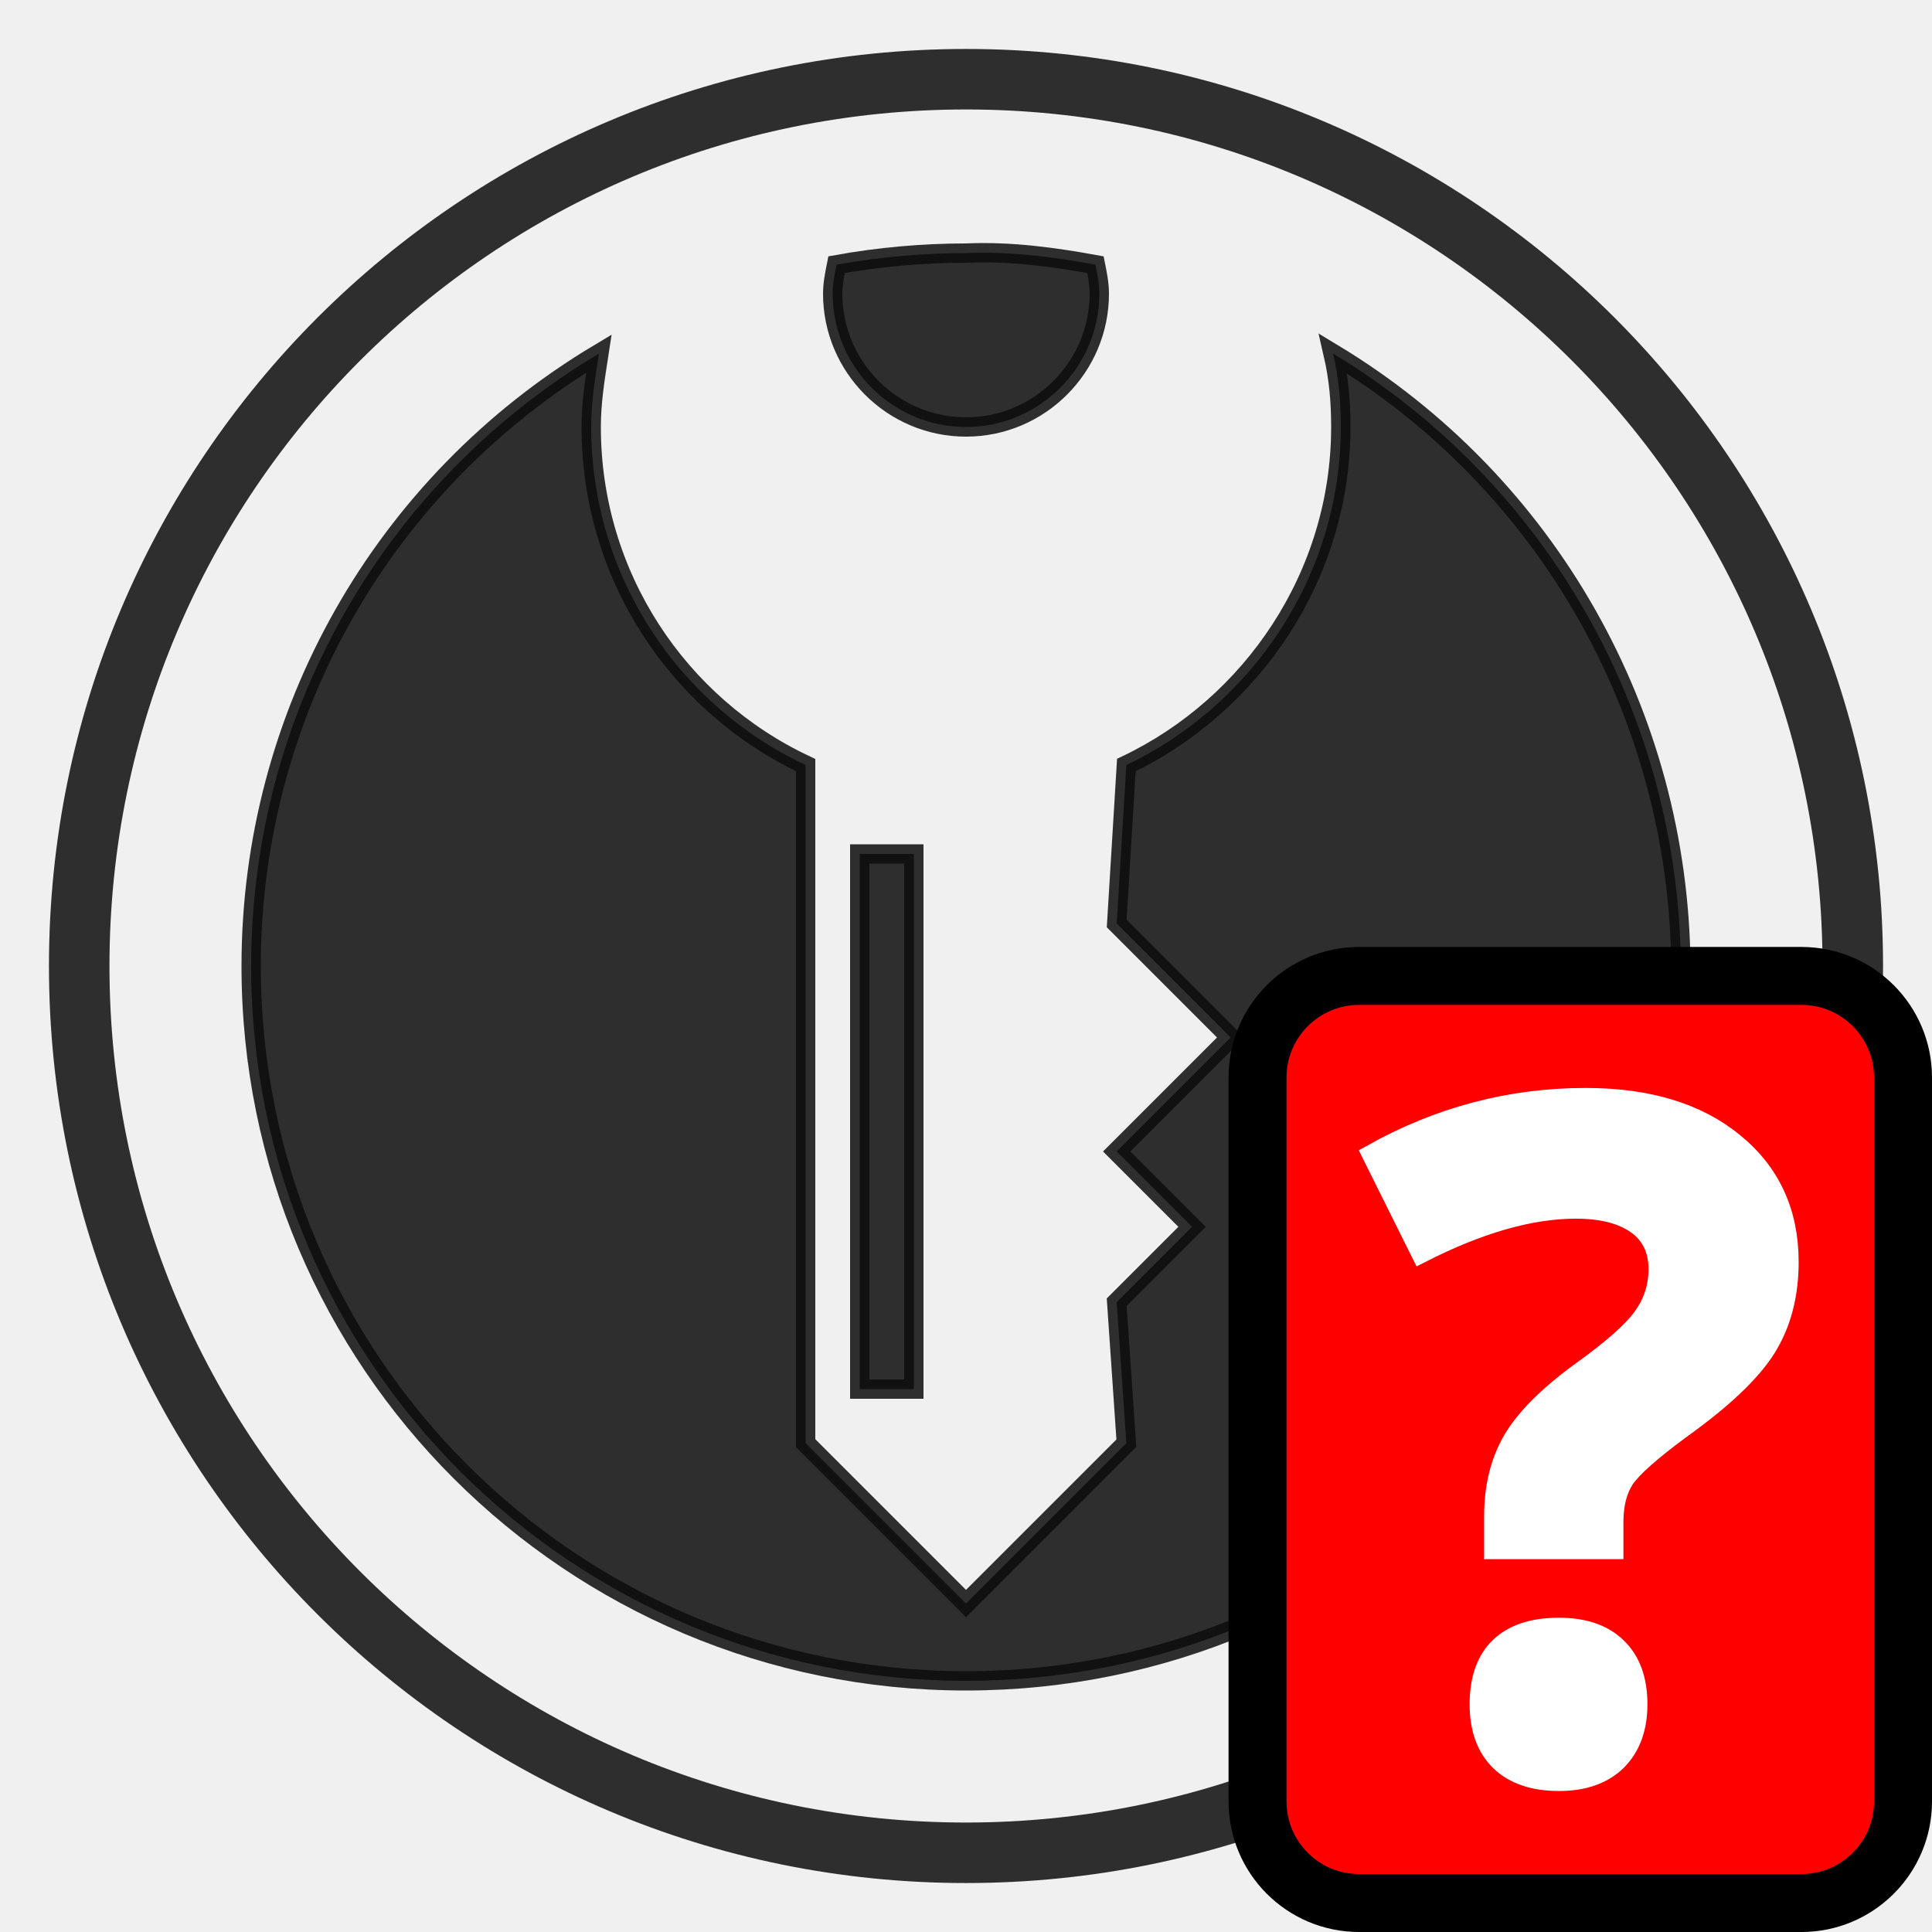
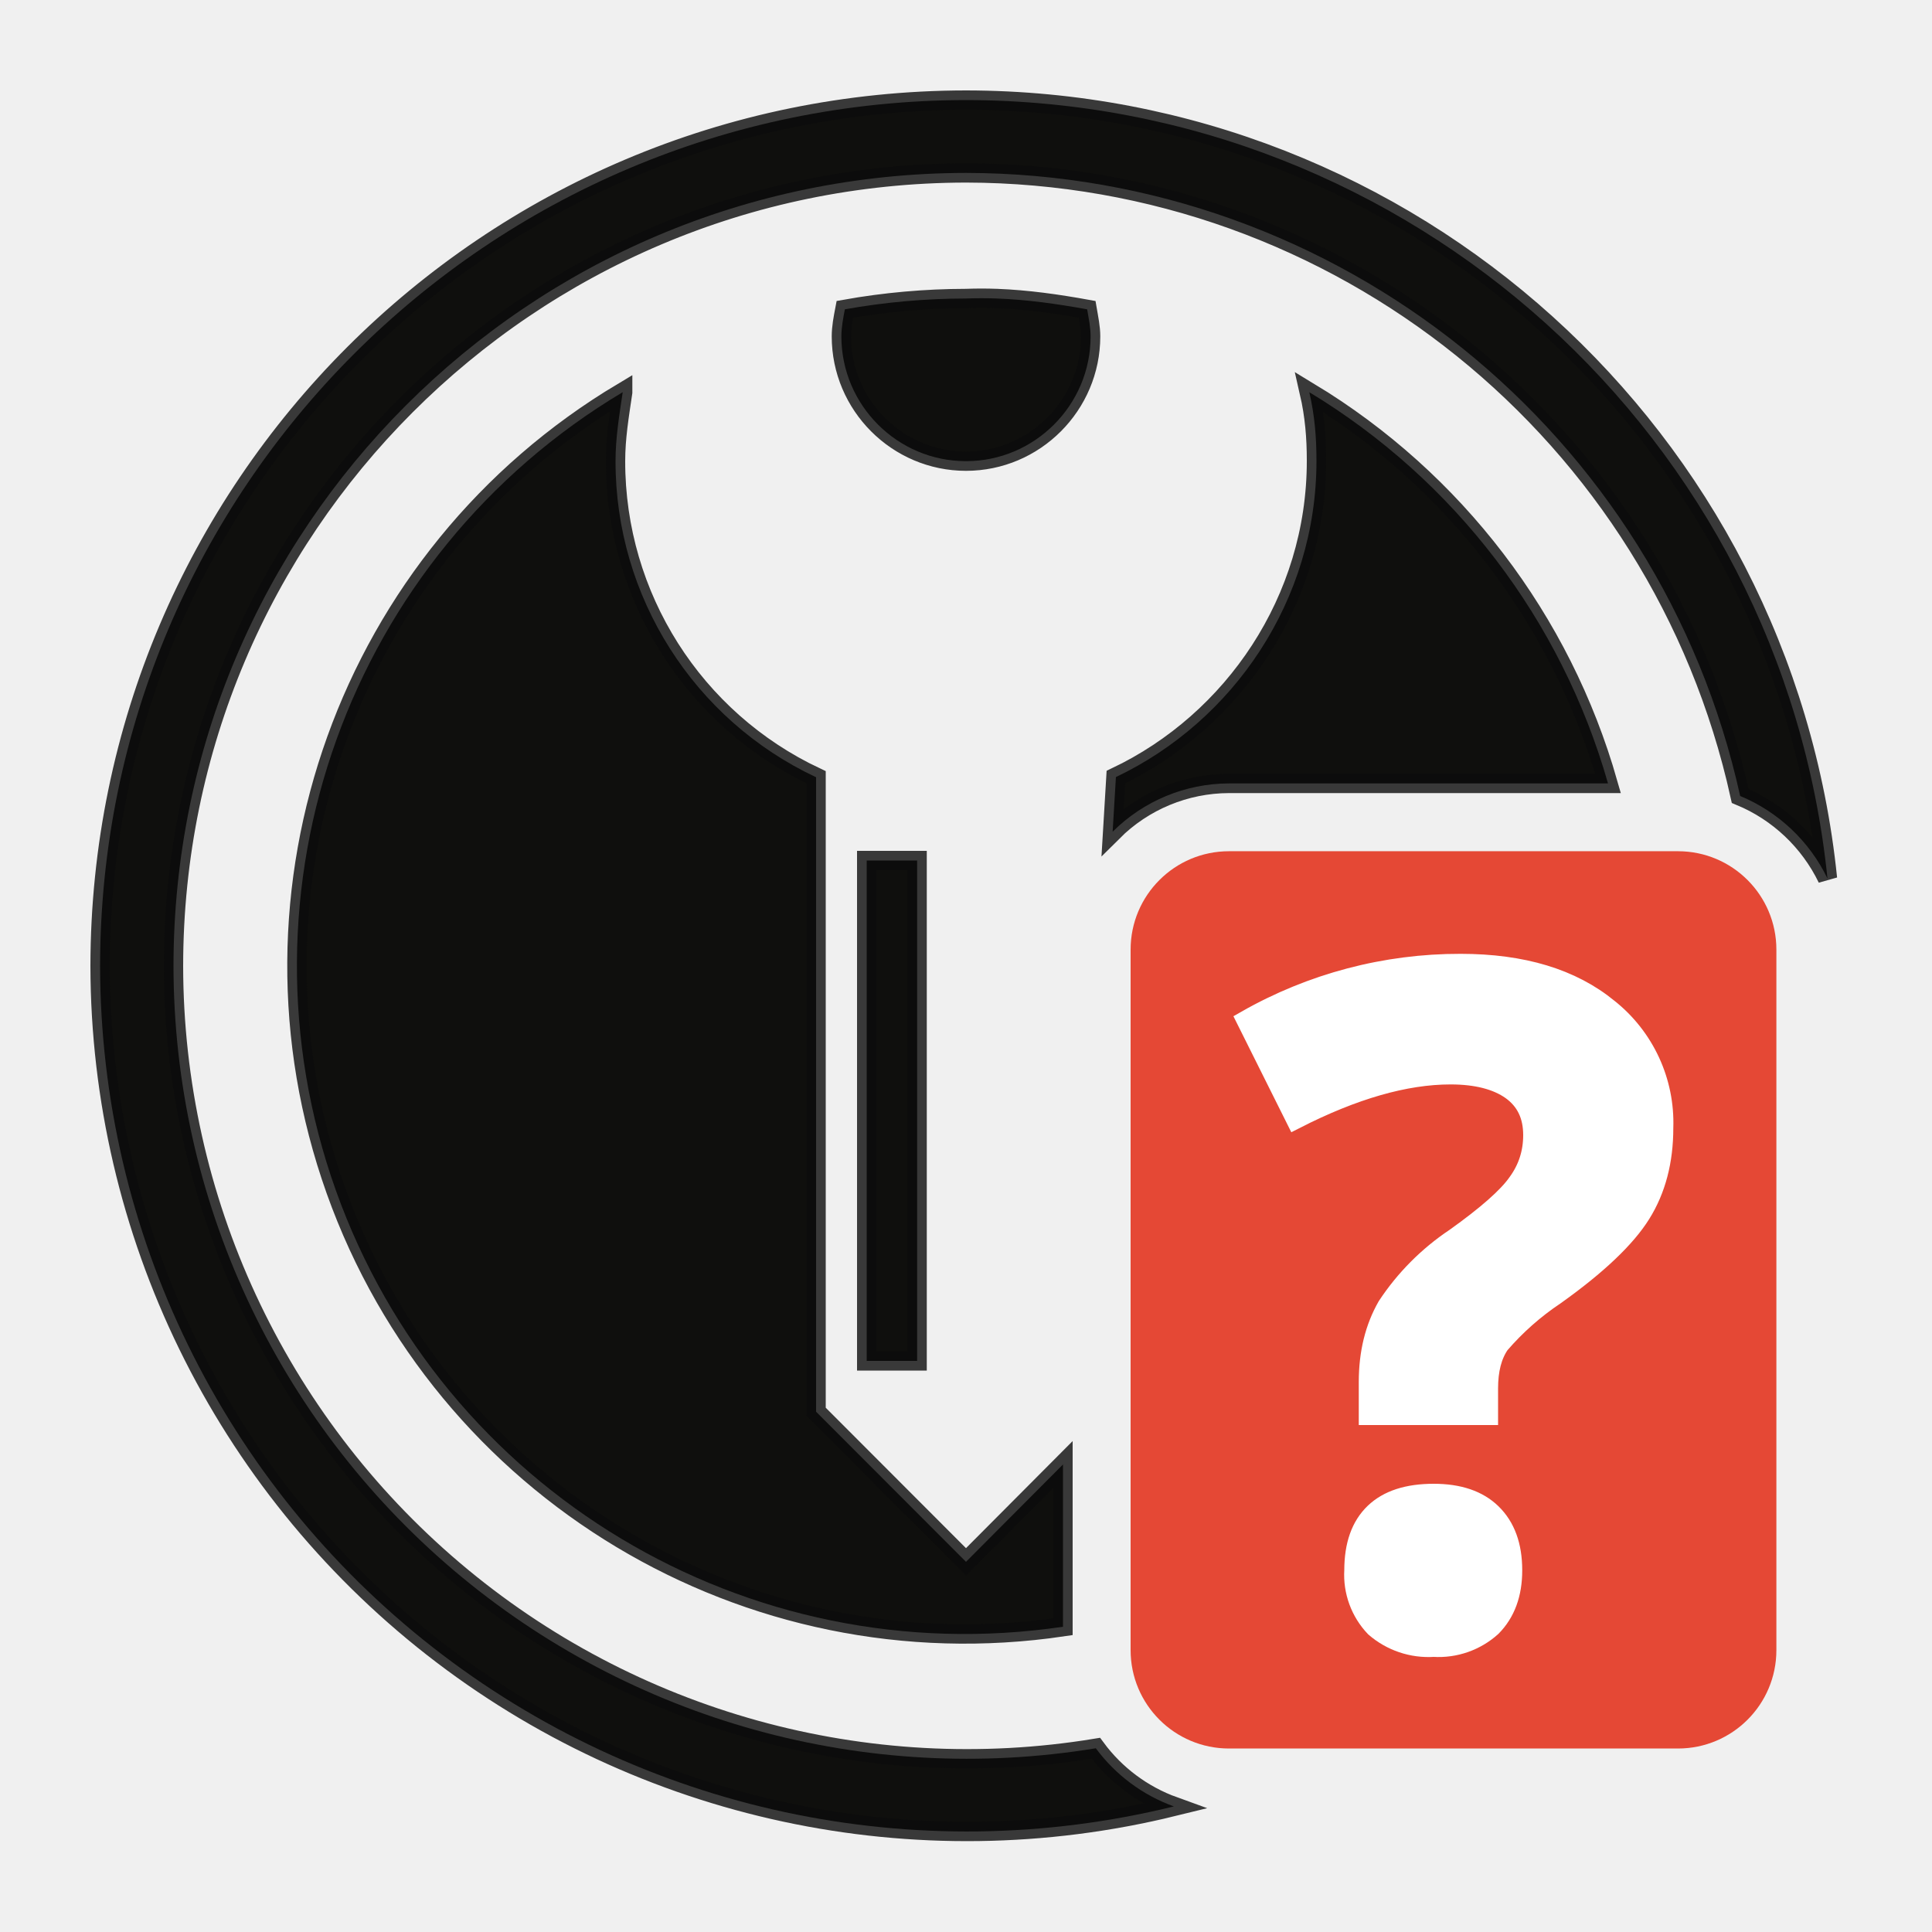
- <svg xmlns="http://www.w3.org/2000/svg" version="1.1" viewBox="0 0 100 100" xml:space="preserve">
-   <defs>
-     <linearGradient id="SVGID_2_-3" x1="73.8" x2="73.8" y1="1532.1" y2="1574" gradientTransform="translate(3.8,-1480.3)" gradientUnits="userSpaceOnUse">
-       <stop stop-color="#e59a2c" offset="0" />
-       <stop stop-color="#ac6f25" offset="1" />
-     </linearGradient>
-     <linearGradient id="linearGradient5199" x1="53.239" x2="53.239" y1="12.753" y2="86.357" gradientTransform="translate(-50.413 11.364)" gradientUnits="userSpaceOnUse">
-       <stop stop-color="#226e23" offset="0" />
-       <stop stop-color="#63ab3a" offset="1" />
-     </linearGradient>
-   </defs>
-   <linearGradient id="SVGID_1_" x1="50.269" x2="49.697" y1="-1470.9" y2="-1392.8" gradientTransform="matrix(1 0 0 -1 -50.207 -1373.2)" gradientUnits="userSpaceOnUse">
-     <stop stop-color="gray" offset="0" />
-     <stop stop-color="#4b4b4d" offset="1" />
-   </linearGradient>
-   <g stroke="#0c0c0c">
-     <g stroke-opacity=".85">
-       <circle cx="50" cy="50" r="45.9" clip-rule="evenodd" fill="none" stroke-linecap="round" stroke-linejoin="round" stroke-width="3.132" />
-       <path d="m56.7 13.7c0.1 0.5 0.2 1 0.2 1.5 0 3.8-3.1 6.9-6.9 6.9s-6.9-3.1-6.9-6.9c0-0.5 0.1-1 0.2-1.5 2.2-0.4 4.5-0.6 6.7-0.6 2.3-0.1 4.5 0.2 6.7 0.6zm-26.1 8.4c0 7.7 4.5 14.4 11.1 17.5v35.1l8.3 8.3 8.3-8.3-0.5-7.3 3.9-3.9-3.9-3.9 5.9-5.9-5.9-5.9 0.5-8.2c6.5-3.1 11.1-9.8 11.1-17.5 0-1.3-0.1-2.5-0.4-3.8 11.1 6.7 17.9 18.7 18 31.7 0 20.4-16.5 37-37 37-20.4 0-37-16.5-37-37 0-13 6.8-25 18-31.7-0.2 1.3-0.4 2.5-0.4 3.8zm13.9 22.1h2.8v27.7h-2.8z" fill="#0c0c0c" fill-opacity=".85" />
-     </g>
-     <g display="none" stroke-opacity=".4">
-       <circle cx="50" cy="50" r="45.9" clip-rule="evenodd" display="inline" fill="none" stroke-linecap="round" stroke-linejoin="round" stroke-width="3.132" />
-       <path d="m56.7 13.7c0.1 0.5 0.2 1 0.2 1.5 0 3.8-3.1 6.9-6.9 6.9s-6.9-3.1-6.9-6.9c0-0.5 0.1-1 0.2-1.5 2.2-0.4 4.5-0.6 6.7-0.6 2.3-0.1 4.5 0.2 6.7 0.6zm-26.1 8.4c0 7.7 4.5 14.4 11.1 17.5v35.1l8.3 8.3 8.3-8.3-0.5-7.3 3.9-3.9-3.9-3.9 5.9-5.9-5.9-5.9 0.5-8.2c6.5-3.1 11.1-9.8 11.1-17.5 0-1.3-0.1-2.5-0.4-3.8 11.1 6.7 17.9 18.7 18 31.7 0 20.4-16.5 37-37 37-20.4 0-37-16.5-37-37 0-13 6.8-25 18-31.7-0.2 1.3-0.4 2.5-0.4 3.8zm13.9 22.1h2.8v27.7h-2.8z" fill="#0c0c0c" fill-opacity=".4" />
-     </g>
-   </g>
-   <g display="none">
-     <g display="inline" stroke="#f9f9fa" stroke-opacity=".85">
-       <circle cx="50" cy="50" r="45.9" clip-rule="evenodd" display="inline" fill="none" stroke-linecap="round" stroke-linejoin="round" stroke-width="3.132" />
-       <path d="m56.7 13.7c0.1 0.5 0.2 1 0.2 1.5 0 3.8-3.1 6.9-6.9 6.9s-6.9-3.1-6.9-6.9c0-0.5 0.1-1 0.2-1.5 2.2-0.4 4.5-0.6 6.7-0.6 2.3-0.1 4.5 0.2 6.7 0.6zm-26.1 8.4c0 7.7 4.5 14.4 11.1 17.5v35.1l8.3 8.3 8.3-8.3-0.5-7.3 3.9-3.9-3.9-3.9 5.9-5.9-5.9-5.9 0.5-8.2c6.5-3.1 11.1-9.8 11.1-17.5 0-1.3-0.1-2.5-0.4-3.8 11.1 6.7 17.9 18.7 18 31.7 0 20.4-16.5 37-37 37-20.4 0-37-16.5-37-37 0-13 6.8-25 18-31.7-0.2 1.3-0.4 2.5-0.4 3.8zm13.9 22.1h2.8v27.7h-2.8z" display="inline" fill="#f9f9fa" fill-opacity=".85" />
-     </g>
-     <g display="none" stroke="#f9f9fa" stroke-opacity=".4">
-       <circle cx="50" cy="50" r="45.9" clip-rule="evenodd" fill="none" stroke-linecap="round" stroke-linejoin="round" stroke-width="3.132" />
-       <path d="m56.7 13.7c0.1 0.5 0.2 1 0.2 1.5 0 3.8-3.1 6.9-6.9 6.9s-6.9-3.1-6.9-6.9c0-0.5 0.1-1 0.2-1.5 2.2-0.4 4.5-0.6 6.7-0.6 2.3-0.1 4.5 0.2 6.7 0.6zm-26.1 8.4c0 7.7 4.5 14.4 11.1 17.5v35.1l8.3 8.3 8.3-8.3-0.5-7.3 3.9-3.9-3.9-3.9 5.9-5.9-5.9-5.9 0.5-8.2c6.5-3.1 11.1-9.8 11.1-17.5 0-1.3-0.1-2.5-0.4-3.8 11.1 6.7 17.9 18.7 18 31.7 0 20.4-16.5 37-37 37-20.4 0-37-16.5-37-37 0-13 6.8-25 18-31.7-0.2 1.3-0.4 2.5-0.4 3.8zm13.9 22.1h2.8v27.7h-2.8z" display="inline" fill="#f9f9fa" fill-opacity=".4" />
-     </g>
-     <g display="inline">
-       <circle cx="50" cy="50" r="45.934" fill="#fff" fill-rule="evenodd" opacity=".871" stroke="#000" stroke-linecap="round" stroke-linejoin="round" stroke-opacity=".784" stroke-width="3.132" />
-       <circle cx="50" cy="50" r="42.321" fill="none" />
-       <path d="m50 6.324c-24.121 3.9e-4 -43.675 19.554-43.676 43.676 3.8e-4 24.121 19.554 43.675 43.676 43.676 24.121-4e-4 43.675-19.554 43.676-43.676-4e-4 -24.121-19.554-43.675-43.676-43.676zm0 6.711c2.264 0.008 4.523 0.225 6.748 0.646 0.107 0.484 0.168 0.984 0.168 1.5 0 3.823-3.097 6.918-6.918 6.916-3.821 0.002-6.916-3.091-6.916-6.914 0-0.518 0.062-1.02 0.17-1.506 2.225-0.42 4.484-0.636 6.748-0.643zm-18.994 5.299c-0.24 1.219-0.371 2.474-0.371 3.764 0 7.72 4.528 14.368 11.064 17.48v35.09l8.299 8.299 8.301-8.301-0.477-7.35 3.914-3.912-3.914-3.912 5.871-5.867-5.871-5.871 0.477-8.178c6.538-3.111 11.066-9.759 11.066-17.478 0-1.287-0.133-2.541-0.373-3.758 11.132 6.668 17.954 18.684 17.973 31.66-5e-4 20.415-16.55 36.964-36.965 36.965-20.415-6e-4 -36.964-16.55-36.965-36.965 0.016-12.978 6.837-24.997 17.971-31.666zm13.459 25.898h2.768v27.666h-2.766l-2e-3 -27.664v-2e-3z" fill="#f9f9f9" fill-rule="evenodd" />
-       <path d="m56.748 13.682c0.107 0.484 0.168 0.985 0.168 1.501 0 3.823-3.097 6.918-6.918 6.916-3.821 0.002-6.916-3.091-6.916-6.914 0-0.518 0.063-1.021 0.171-1.507 2.225-0.42 4.484-0.635 6.748-0.642 2.264 0.008 4.523 0.225 6.747 0.646zm-26.113 8.416c0 7.72 4.528 14.367 11.064 17.479v35.091l8.299 8.299 8.301-8.301-0.476-7.349 3.913-3.913-3.913-3.913 5.87-5.868-5.87-5.87 0.476-8.179c6.538-3.111 11.066-9.758 11.066-17.477 0-1.287-0.133-2.542-0.372-3.759 11.132 6.668 17.954 18.684 17.972 31.661-6e-4 20.415-16.55 36.964-36.964 36.964-20.415-6e-4 -36.964-16.55-36.964-36.964 0.015-12.978 6.836-24.998 17.97-31.667-0.24 1.219-0.371 2.476-0.37 3.765zm13.83 22.135h2.768v27.666h-2.765l-2e-3 -27.664v-2e-3z" fill="url(#linearGradient5199)" opacity=".94" />
-     </g>
-     <g display="none">
-       <circle cx="50" cy="50" r="45.9" clip-rule="evenodd" fill="#fff" fill-rule="evenodd" stroke="#515151" stroke-linecap="round" stroke-linejoin="round" stroke-width="3.132" />
-       <path d="m56.7 13.7c0.1 0.5 0.2 1 0.2 1.5 0 3.8-3.1 6.9-6.9 6.9s-6.9-3.1-6.9-6.9c0-0.5 0.1-1 0.2-1.5 2.2-0.4 4.5-0.6 6.7-0.6 2.3-0.1 4.5 0.2 6.7 0.6zm-26.1 8.4c0 7.7 4.5 14.4 11.1 17.5v35.1l8.3 8.3 8.3-8.3-0.5-7.3 3.9-3.9-3.9-3.9 5.9-5.9-5.9-5.9 0.5-8.2c6.5-3.1 11.1-9.8 11.1-17.5 0-1.3-0.1-2.5-0.4-3.8 11.1 6.7 17.9 18.7 18 31.7 0 20.4-16.5 37-37 37-20.4 0-37-16.5-37-37 0-13 6.8-25 18-31.7-0.2 1.3-0.4 2.5-0.4 3.8zm13.9 22.1h2.8v27.7h-2.8z" display="inline" fill="url(#SVGID_1_)" />
-     </g>
-   </g>
-   <g display="none">
-     <path d="m27.526 52.29c-1.961-0.065-5.404-17.019-6.791-18.406-1.348-1.348-18.036-4.452-17.973-6.358 0.065-1.961 17.019-5.404 18.406-6.791 1.348-1.348 4.452-18.036 6.358-17.973 1.961 0.065 5.404 17.019 6.791 18.406 1.348 1.348 18.036 4.452 17.973 6.358-0.065 1.961-17.019 5.404-18.406 6.791-1.348 1.348-4.452 18.036-6.358 17.973z" fill="#0f0" stroke="#000" stroke-linecap="round" stroke-linejoin="round" stroke-width="5.523" style="paint-order:markers stroke fill" />
-     <path d="m63.4 98.5c-3.7 0-6.7-3-6.7-6.7v-20.5c0-3.3 2.5-6.1 5.7-6.6v-4.1c0-8.4 6.8-15.2 15.2-15.2s15.2 6.8 15.2 15.2v4.1c3.2 0.5 5.7 3.3 5.7 6.6v20.5c0 3.7-3 6.7-6.7 6.7zm20.1-33.8v-5c0-3.2-2.6-5.9-5.9-5.9s-5.8 2.6-5.8 5.9v5z" fill="url(#SVGID_2_-3)" stroke="#0e0e0e" stroke-width="3" />
-   </g>
-   <g stroke-linecap="round">
-     <rect transform="translate(2.9829 .81217)" x="62.107" y="49.702" width="33.41" height="47.986" ry="5.259" fill="#f00" stroke="#000" stroke-linejoin="round" stroke-width="3" />
-     <path d="m77.318 80.202v-1.734c0-1.5 0.32-2.805 0.961-3.914 0.641-1.109 1.812-2.289 3.516-3.539 1.641-1.172 2.719-2.125 3.234-2.859 0.531-0.734 0.797-1.555 0.797-2.461 0-1.016-0.375-1.789-1.125-2.32-0.75-0.531-1.797-0.797-3.141-0.797-2.344 0-5.016 0.766-8.016 2.297l-2.555-5.133c3.484-1.953 7.18-2.93 11.086-2.93 3.219 0 5.774 0.773 7.664 2.32 1.906 1.547 2.859 3.609 2.859 6.188 0 1.719-0.391 3.203-1.172 4.453-0.781 1.25-2.266 2.656-4.453 4.219-1.5 1.109-2.453 1.953-2.859 2.531-0.391 0.578-0.586 1.336-0.586 2.273v1.406zm-0.75 8.016c0-1.312 0.352-2.305 1.055-2.977 0.703-0.672 1.727-1.008 3.07-1.008 1.297 0 2.297 0.344 3 1.031 0.719 0.688 1.078 1.672 1.078 2.953 0 1.234-0.359 2.211-1.078 2.93-0.719 0.703-1.719 1.055-3 1.055-1.312 0-2.328-0.344-3.047-1.031-0.719-0.703-1.078-1.688-1.078-2.953z" fill="#fff" stroke="#fff" />
-   </g>
-   <g display="none">
-     <g>
-       <rect transform="matrix(1.1046 0 0 1.1046 -7.5383 -9.5324)" x="58.942" y="60.377" width="37.058" height="37.428" ry="4.102" display="inline" fill="#f00" stroke="#040404" stroke-linecap="round" stroke-linejoin="round" stroke-width="2.716" />
-       <path d="m67.652 67.432 20.762 20.794m0-20.794-20.762 20.794" display="inline" fill="none" stroke="#fff" stroke-linecap="round" stroke-width="6.07" />
-       <rect transform="translate(5.4993 4.4312)" x="62.782" y="46.083" width="30.219" height="47.986" ry="5.259" display="inline" fill="#f00" stroke="#000" stroke-width="3" />
-     </g>
-     <path d="m86.297 79.956h-5.719l-1.195-22.898h8.109zm-7.008 8.016c0-1.312 0.351-2.305 1.055-2.977 0.703-0.672 1.726-1.008 3.07-1.008 1.297 0 2.297 0.344 3 1.031 0.719 0.688 1.078 1.672 1.078 2.953 0 1.234-0.359 2.211-1.078 2.93-0.719 0.703-1.719 1.055-3 1.055-1.312 0-2.328-0.344-3.047-1.031-0.719-0.703-1.078-1.688-1.078-2.953z" display="inline" fill="#fff" stroke="#fff" />
+ <svg xmlns="http://www.w3.org/2000/svg" xml:space="preserve" viewBox="0 0 100 100">
+   <g style="display:inline" stroke="#0c0c0c" stroke-opacity=".8">
+     <path d="M50 5.18A44.87 44.87 0 0 0 5.18 50a44.87 44.87 0 0 0 55.58 43.5 8.7 8.7 0 0 1-4.04-3.01A41.08 41.08 0 0 1 8.98 50 41.08 41.08 0 0 1 50 8.95 41.1 41.1 0 0 1 90.07 41.2a8.74 8.74 0 0 1 4.52 4.27A44.88 44.88 0 0 0 50 5.18Zm1.6 10.27c-.53-.02-1.06-.02-1.6 0a36 36 0 0 0-6.27.56c-.09.47-.18.93-.18 1.4 0 3.56 2.9 6.46 6.45 6.46 3.55 0 6.45-2.9 6.45-6.46 0-.47-.1-.93-.18-1.4-1.55-.28-3.09-.5-4.67-.56zM32.23 20.3a34.58 34.58 0 0 0 22.79 63.9v-8.4L50 80.84l-7.76-7.77V40.23a18.06 18.06 0 0 1-10.38-16.36c0-1.22.19-2.34.37-3.56zm35.54 0c.28 1.22.37 2.34.37 3.56 0 7.2-4.3 13.47-10.38 16.36l-.17 2.83a8.56 8.56 0 0 1 6.02-2.5h19.62A34.82 34.82 0 0 0 67.77 20.3zM44.86 44.54v25.9h2.61v-25.9z" display="inline" fill="#0f0f0d" style="display:inline" />
+     <rect x="75.58" y="55.93" width="45.42" height="63.11" ry="6.92" display="inline" fill="#e54835" style="display:inline" transform="translate(2.9 2.9) scale(.73591)" stroke="none" />
+     <path d="M70.83 73.26v-1.73c0-1.5.32-2.8.96-3.92a12.6 12.6 0 0 1 3.52-3.54c1.64-1.17 2.72-2.12 3.23-2.85.54-.74.8-1.56.8-2.47 0-1.01-.37-1.78-1.12-2.32-.75-.53-1.8-.8-3.14-.8-2.35 0-5.02.77-8.02 2.3L64.5 52.8a22.33 22.33 0 0 1 11.1-2.93c3.21 0 5.76.77 7.65 2.32a7.56 7.56 0 0 1 2.86 6.19c0 1.72-.39 3.2-1.17 4.45-.78 1.25-2.26 2.66-4.45 4.22a14.14 14.14 0 0 0-2.86 2.53c-.4.58-.59 1.34-.59 2.28v1.4zm-.75 8.02c0-1.31.35-2.3 1.06-2.98.7-.67 1.72-1 3.07-1 1.3 0 2.3.34 3 1.02.72.7 1.08 1.68 1.08 2.96 0 1.23-.36 2.2-1.08 2.93a4.1 4.1 0 0 1-3 1.05 4.23 4.23 0 0 1-3.05-1.03 3.94 3.94 0 0 1-1.08-2.95z" display="inline" fill="#fff" stroke="#fff" stroke-linecap="round" stroke-opacity="1" style="display:inline" />
  </g>
</svg>
